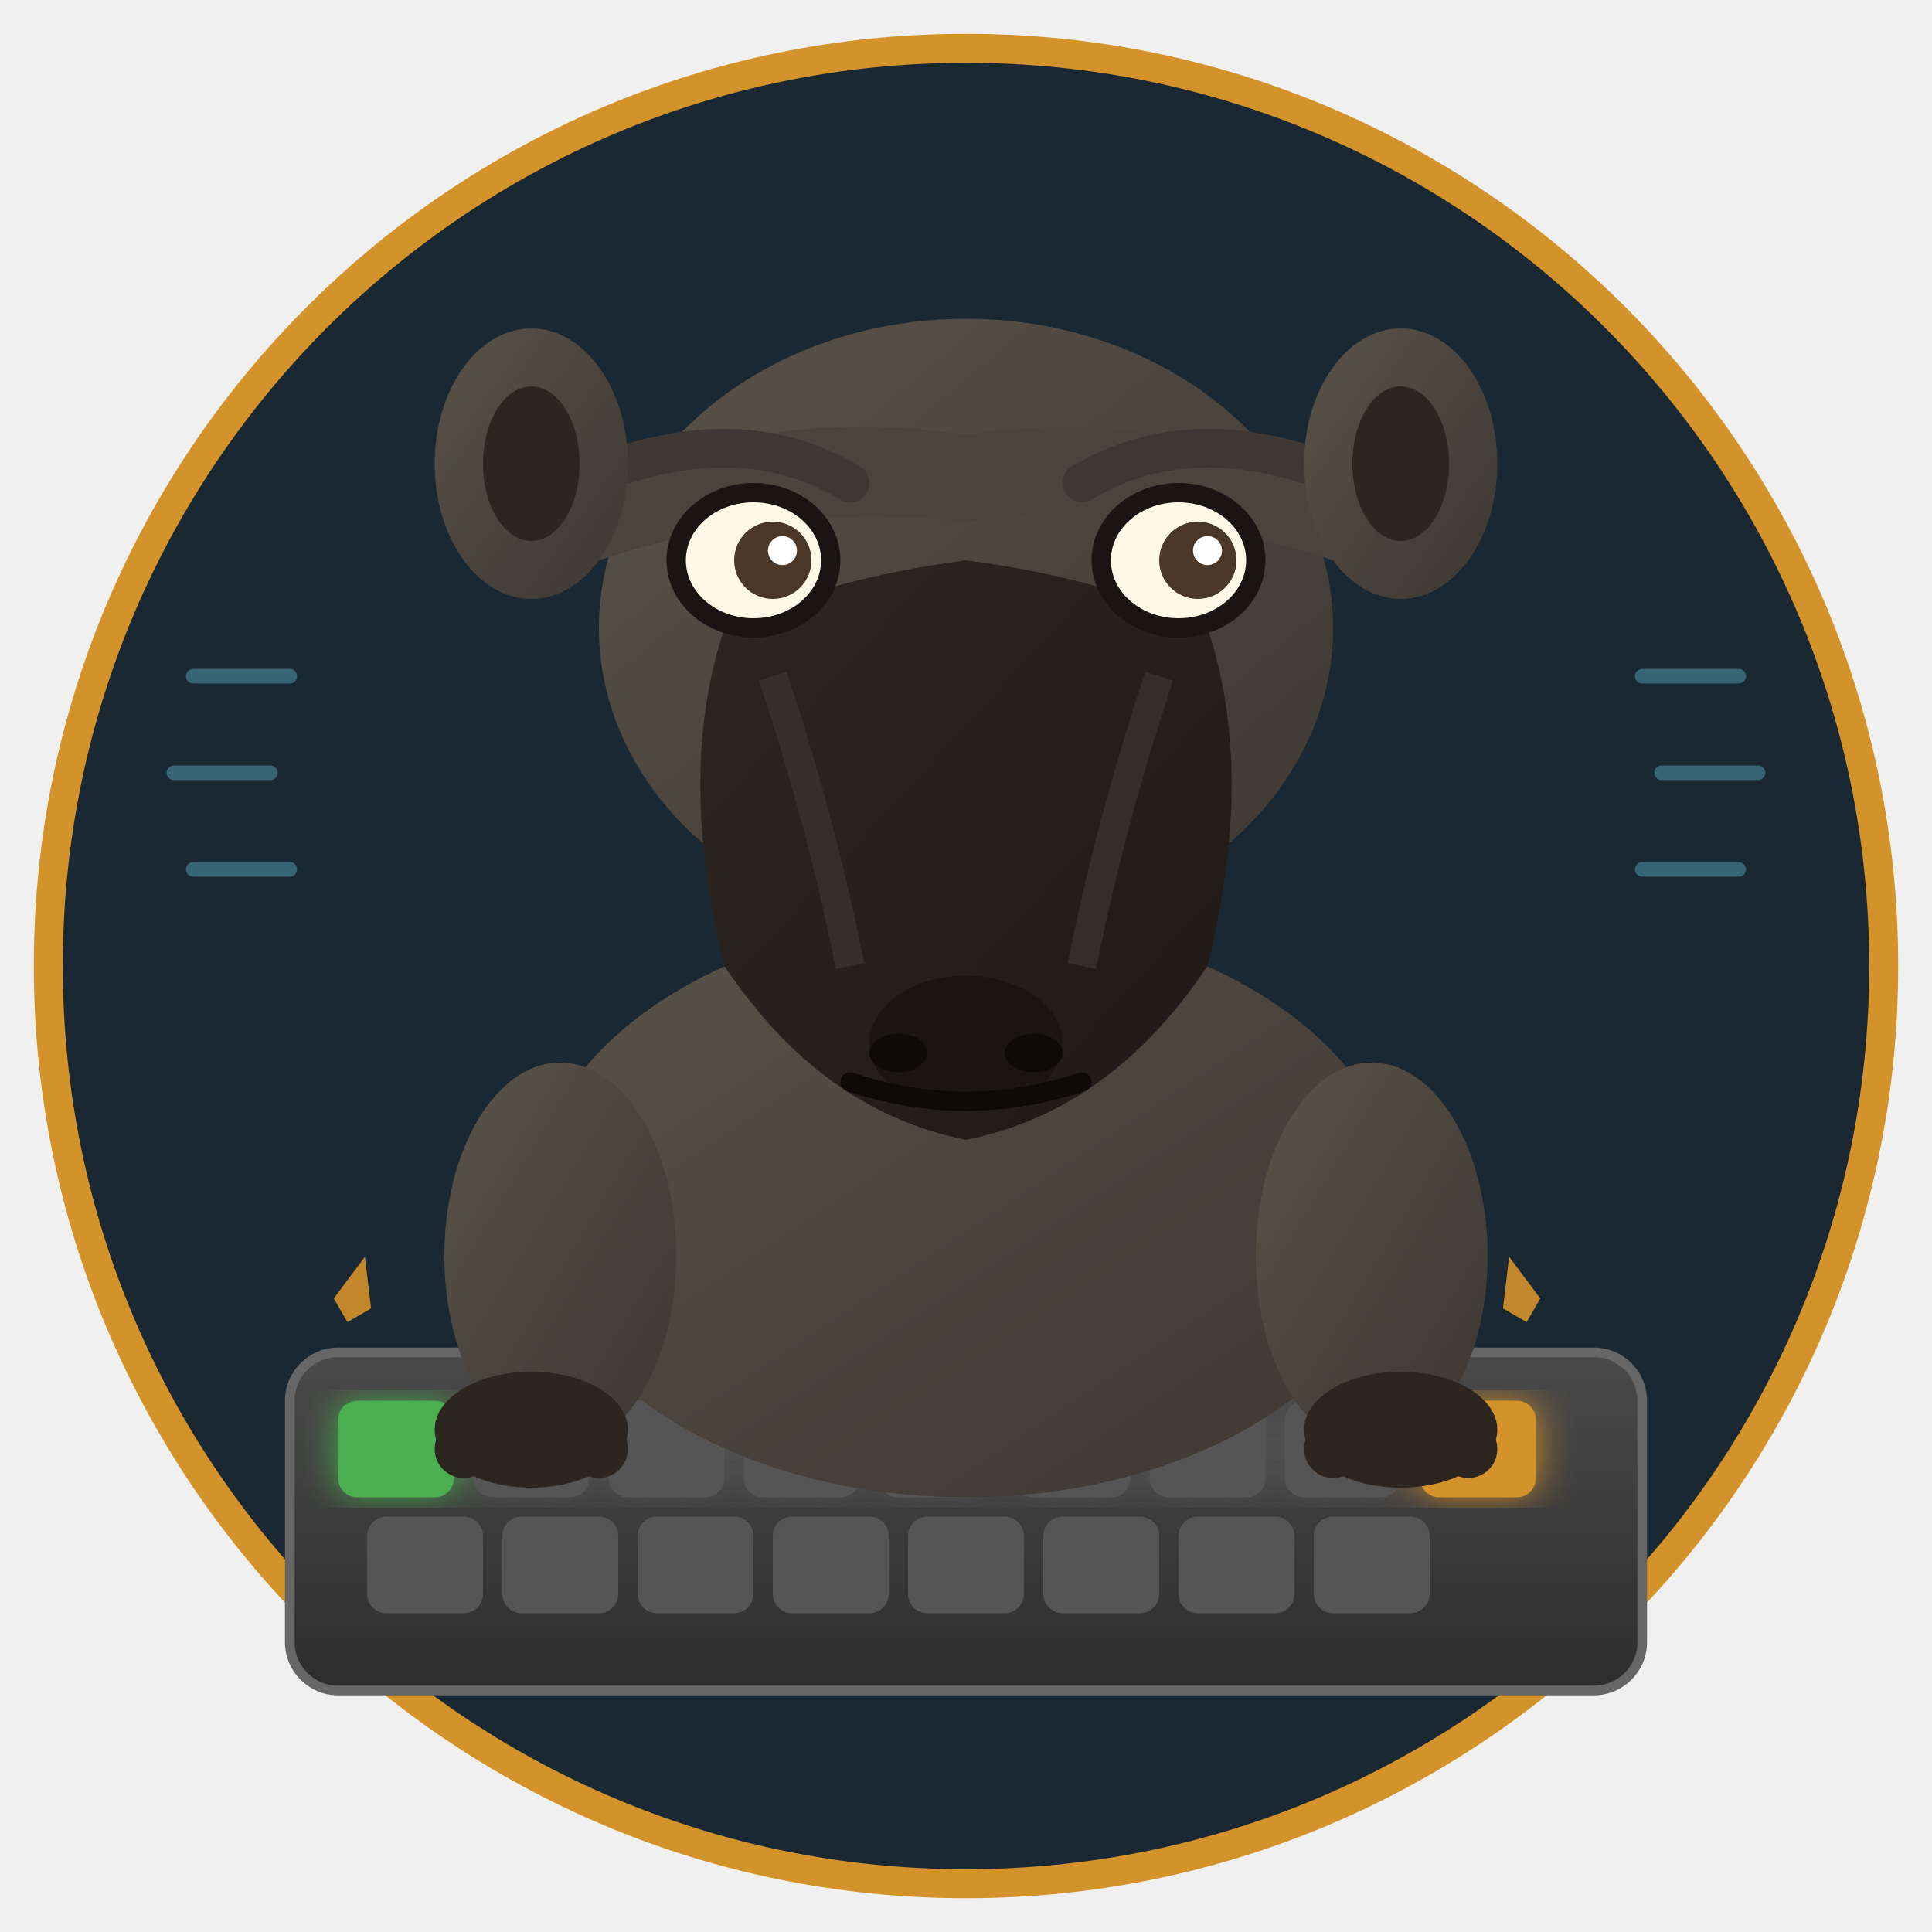
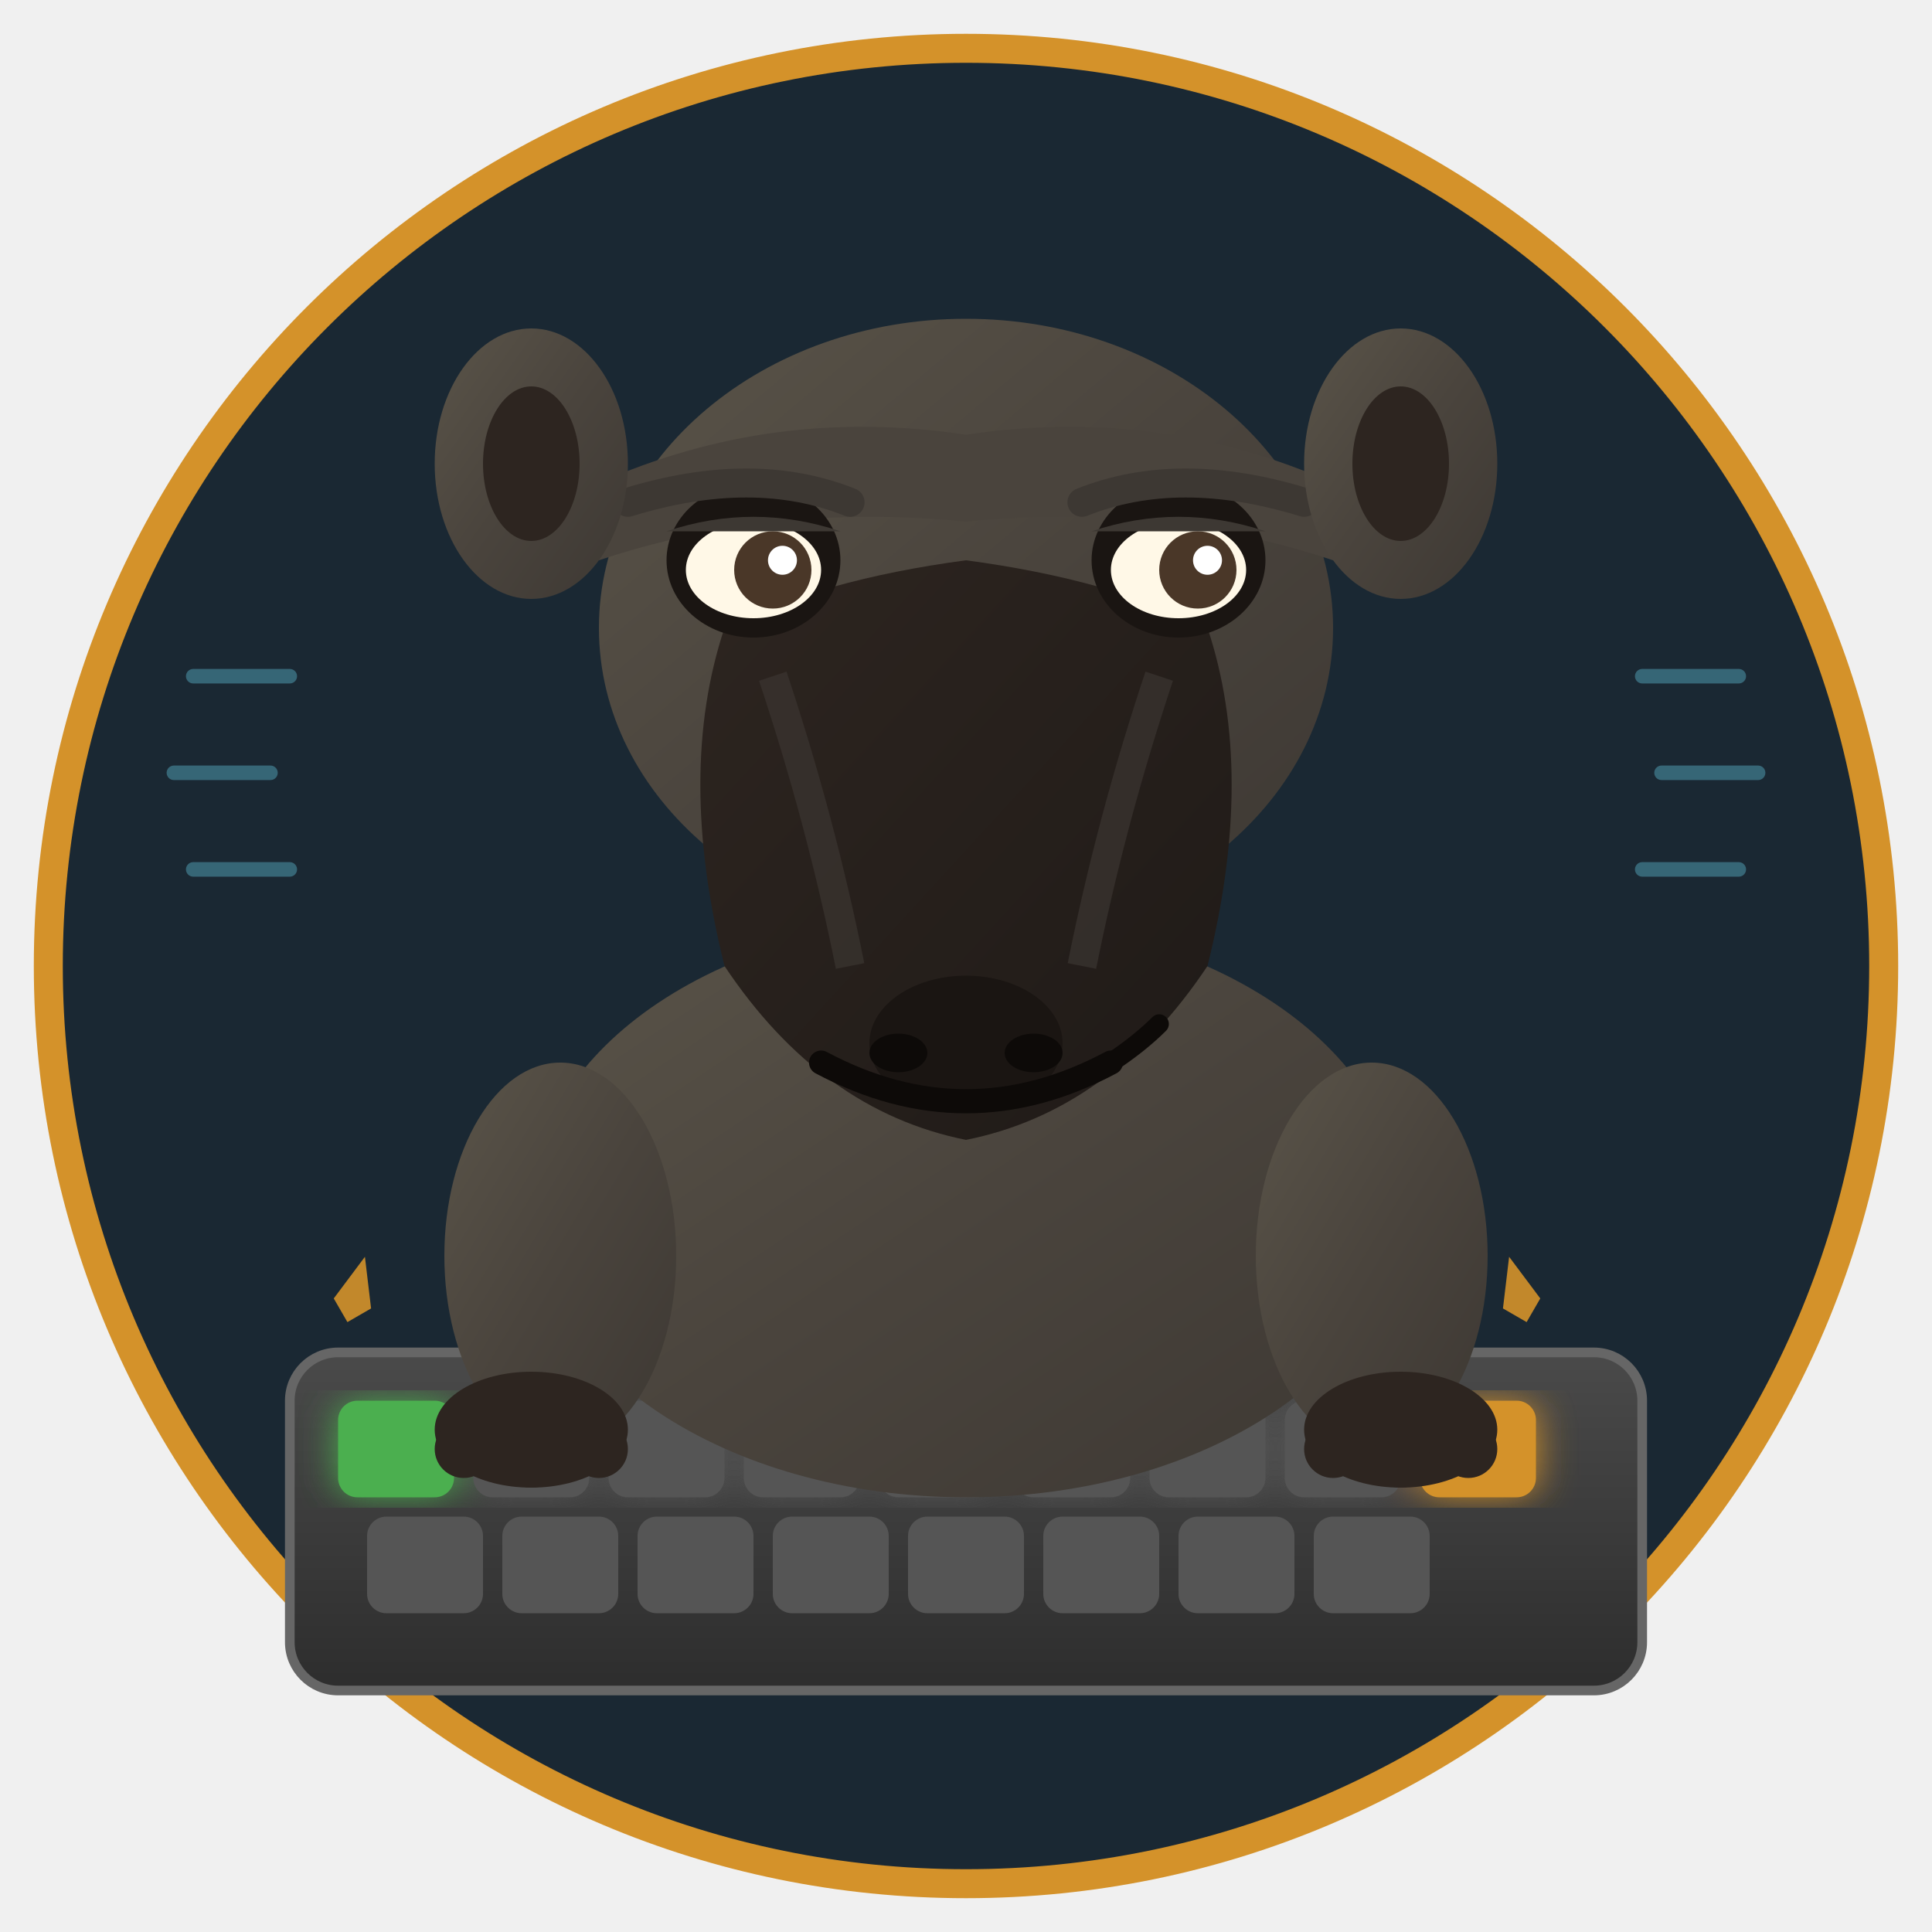
<svg xmlns="http://www.w3.org/2000/svg" viewBox="0 0 200 200">
  <defs>
    <linearGradient id="chacmaFur" x1="0%" y1="0%" x2="100%" y2="100%">
      <stop offset="0%" style="stop-color:#5A5449" />
      <stop offset="50%" style="stop-color:#4A443D" />
      <stop offset="100%" style="stop-color:#3D3833" />
    </linearGradient>
    <linearGradient id="chacmaFace" x1="0%" y1="0%" x2="100%" y2="100%">
      <stop offset="0%" style="stop-color:#2D2520" />
      <stop offset="100%" style="stop-color:#1F1A17" />
    </linearGradient>
    <linearGradient id="muzzleRidge" x1="0%" y1="0%" x2="0%" y2="100%">
      <stop offset="0%" style="stop-color:#3A3430" />
      <stop offset="100%" style="stop-color:#252220" />
    </linearGradient>
    <linearGradient id="keyboardGradient" x1="0%" y1="0%" x2="0%" y2="100%">
      <stop offset="0%" style="stop-color:#4A4A4A" />
      <stop offset="100%" style="stop-color:#2D2D2D" />
    </linearGradient>
    <filter id="glow">
      <feGaussianBlur stdDeviation="2" result="coloredBlur" />
      <feMerge>
        <feMergeNode in="coloredBlur" />
        <feMergeNode in="SourceGraphic" />
      </feMerge>
    </filter>
  </defs>
  <circle cx="100" cy="100" r="95" fill="#1a2833" stroke="#D4922A" stroke-width="3" />
  <rect x="30" y="140" width="140" height="35" rx="5" fill="url(#keyboardGradient)" stroke="#666" stroke-width="1" />
  <g fill="#555" filter="url(#glow)">
    <rect x="35" y="145" width="12" height="10" rx="2" fill="#4CAF50" />
    <rect x="49" y="145" width="12" height="10" rx="2" />
    <rect x="63" y="145" width="12" height="10" rx="2" />
    <rect x="77" y="145" width="12" height="10" rx="2" />
    <rect x="91" y="145" width="12" height="10" rx="2" />
    <rect x="105" y="145" width="12" height="10" rx="2" />
    <rect x="119" y="145" width="12" height="10" rx="2" />
    <rect x="133" y="145" width="12" height="10" rx="2" />
    <rect x="147" y="145" width="12" height="10" rx="2" fill="#D4922A" />
  </g>
  <g fill="#555">
    <rect x="38" y="157" width="12" height="10" rx="2" />
    <rect x="52" y="157" width="12" height="10" rx="2" />
    <rect x="66" y="157" width="12" height="10" rx="2" />
    <rect x="80" y="157" width="12" height="10" rx="2" />
    <rect x="94" y="157" width="12" height="10" rx="2" />
    <rect x="108" y="157" width="12" height="10" rx="2" />
    <rect x="122" y="157" width="12" height="10" rx="2" />
    <rect x="136" y="157" width="12" height="10" rx="2" />
  </g>
  <ellipse cx="100" cy="125" rx="45" ry="30" fill="url(#chacmaFur)" />
  <ellipse cx="100" cy="65" rx="38" ry="32" fill="url(#chacmaFur)" />
  <path d="M62 50 Q80 42, 100 45 Q120 42, 138 50 Q140 55, 138 58 Q120 52, 100 54 Q80 52, 62 58 Q60 55, 62 50" fill="#4A443D" />
  <path d="M75 65 Q70 80, 75 100 Q85 115, 100 118 Q115 115, 125 100 Q130 80, 125 65 Q115 60, 100 58 Q85 60, 75 65" fill="url(#chacmaFace)" />
  <path d="M80 70 Q85 85, 88 100" fill="none" stroke="#3A3430" stroke-width="3" opacity="0.7" />
  <path d="M120 70 Q115 85, 112 100" fill="none" stroke="#3A3430" stroke-width="3" opacity="0.7" />
  <ellipse cx="100" cy="108" rx="10" ry="7" fill="#1A1512" />
  <ellipse cx="93" cy="109" rx="3" ry="2" fill="#0D0A08" />
  <ellipse cx="107" cy="109" rx="3" ry="2" fill="#0D0A08" />
  <g>
    <ellipse cx="78" cy="58" rx="9" ry="8" fill="#1A1512" />
    <ellipse cx="122" cy="58" rx="9" ry="8" fill="#1A1512" />
-     <ellipse cx="78" cy="58" rx="7" ry="6" fill="#FFF8E7" />
-     <ellipse cx="122" cy="58" rx="7" ry="6" fill="#FFF8E7" />
-     <circle cx="80" cy="58" r="4" fill="#4A3728" />
-     <circle cx="124" cy="58" r="4" fill="#4A3728" />
-     <circle cx="81" cy="57" r="1.5" fill="white" />
-     <circle cx="125" cy="57" r="1.5" fill="white" />
+     <ellipse cx="78" cy="59" rx="7" ry="5" fill="#FFF8E7" />
+     <ellipse cx="122" cy="59" rx="7" ry="5" fill="#FFF8E7" />
+     <circle cx="80" cy="59" r="4" fill="#4A3728" />
+     <circle cx="124" cy="59" r="4" fill="#4A3728" />
+     <circle cx="81" cy="58" r="1.5" fill="white" />
+     <circle cx="125" cy="58" r="1.5" fill="white" />
+     <path d="M69 55 Q78 52, 87 55" fill="#3D3833" stroke="none" />
+     <path d="M113 55 Q122 52, 131 55" fill="#3D3833" stroke="none" />
  </g>
-   <path d="M65 48 Q78 44, 88 50" fill="none" stroke="#3D3833" stroke-width="4" stroke-linecap="round" />
-   <path d="M112 50 Q122 44, 135 48" fill="none" stroke="#3D3833" stroke-width="4" stroke-linecap="round" />
+   <path d="M65 52 Q78 48, 88 52" fill="none" stroke="#3D3833" stroke-width="3" stroke-linecap="round" />
+   <path d="M112 52 Q122 48, 135 52" fill="none" stroke="#3D3833" stroke-width="3" stroke-linecap="round" />
  <ellipse cx="55" cy="48" rx="10" ry="14" fill="url(#chacmaFur)" />
  <ellipse cx="55" cy="48" rx="5" ry="8" fill="#2D2520" />
  <ellipse cx="145" cy="48" rx="10" ry="14" fill="url(#chacmaFur)" />
  <ellipse cx="145" cy="48" rx="5" ry="8" fill="#2D2520" />
-   <path d="M88 112 Q100 116, 112 112" fill="none" stroke="#0D0A08" stroke-width="2" stroke-linecap="round" />
+   <path d="M85 110 Q100 118, 115 110" fill="none" stroke="#0D0A08" stroke-width="2.5" stroke-linecap="round" />
+   <path d="M115 110 Q118 108, 120 106" fill="none" stroke="#0D0A08" stroke-width="2" stroke-linecap="round" />
  <ellipse cx="58" cy="130" rx="12" ry="20" fill="url(#chacmaFur)" />
  <ellipse cx="142" cy="130" rx="12" ry="20" fill="url(#chacmaFur)" />
  <ellipse cx="55" cy="148" rx="10" ry="6" fill="#2D2520" />
  <ellipse cx="145" cy="148" rx="10" ry="6" fill="#2D2520" />
  <g fill="#2D2520">
    <circle cx="48" cy="150" r="3" />
    <circle cx="55" cy="151" r="3" />
    <circle cx="62" cy="150" r="3" />
    <circle cx="138" cy="150" r="3" />
    <circle cx="145" cy="151" r="3" />
    <circle cx="152" cy="150" r="3" />
  </g>
  <g fill="#D4922A" opacity="0.9">
    <polygon points="35,135 37,130 39,135 37,137" transform="rotate(15, 37, 133)" />
    <polygon points="155,135 157,130 159,135 157,137" transform="rotate(-15, 157, 133)" />
  </g>
  <g stroke="#4A90A4" stroke-width="1.5" opacity="0.6" stroke-linecap="round">
    <line x1="20" y1="70" x2="30" y2="70" />
    <line x1="18" y1="80" x2="28" y2="80" />
    <line x1="20" y1="90" x2="30" y2="90" />
    <line x1="170" y1="70" x2="180" y2="70" />
    <line x1="172" y1="80" x2="182" y2="80" />
    <line x1="170" y1="90" x2="180" y2="90" />
  </g>
</svg>
